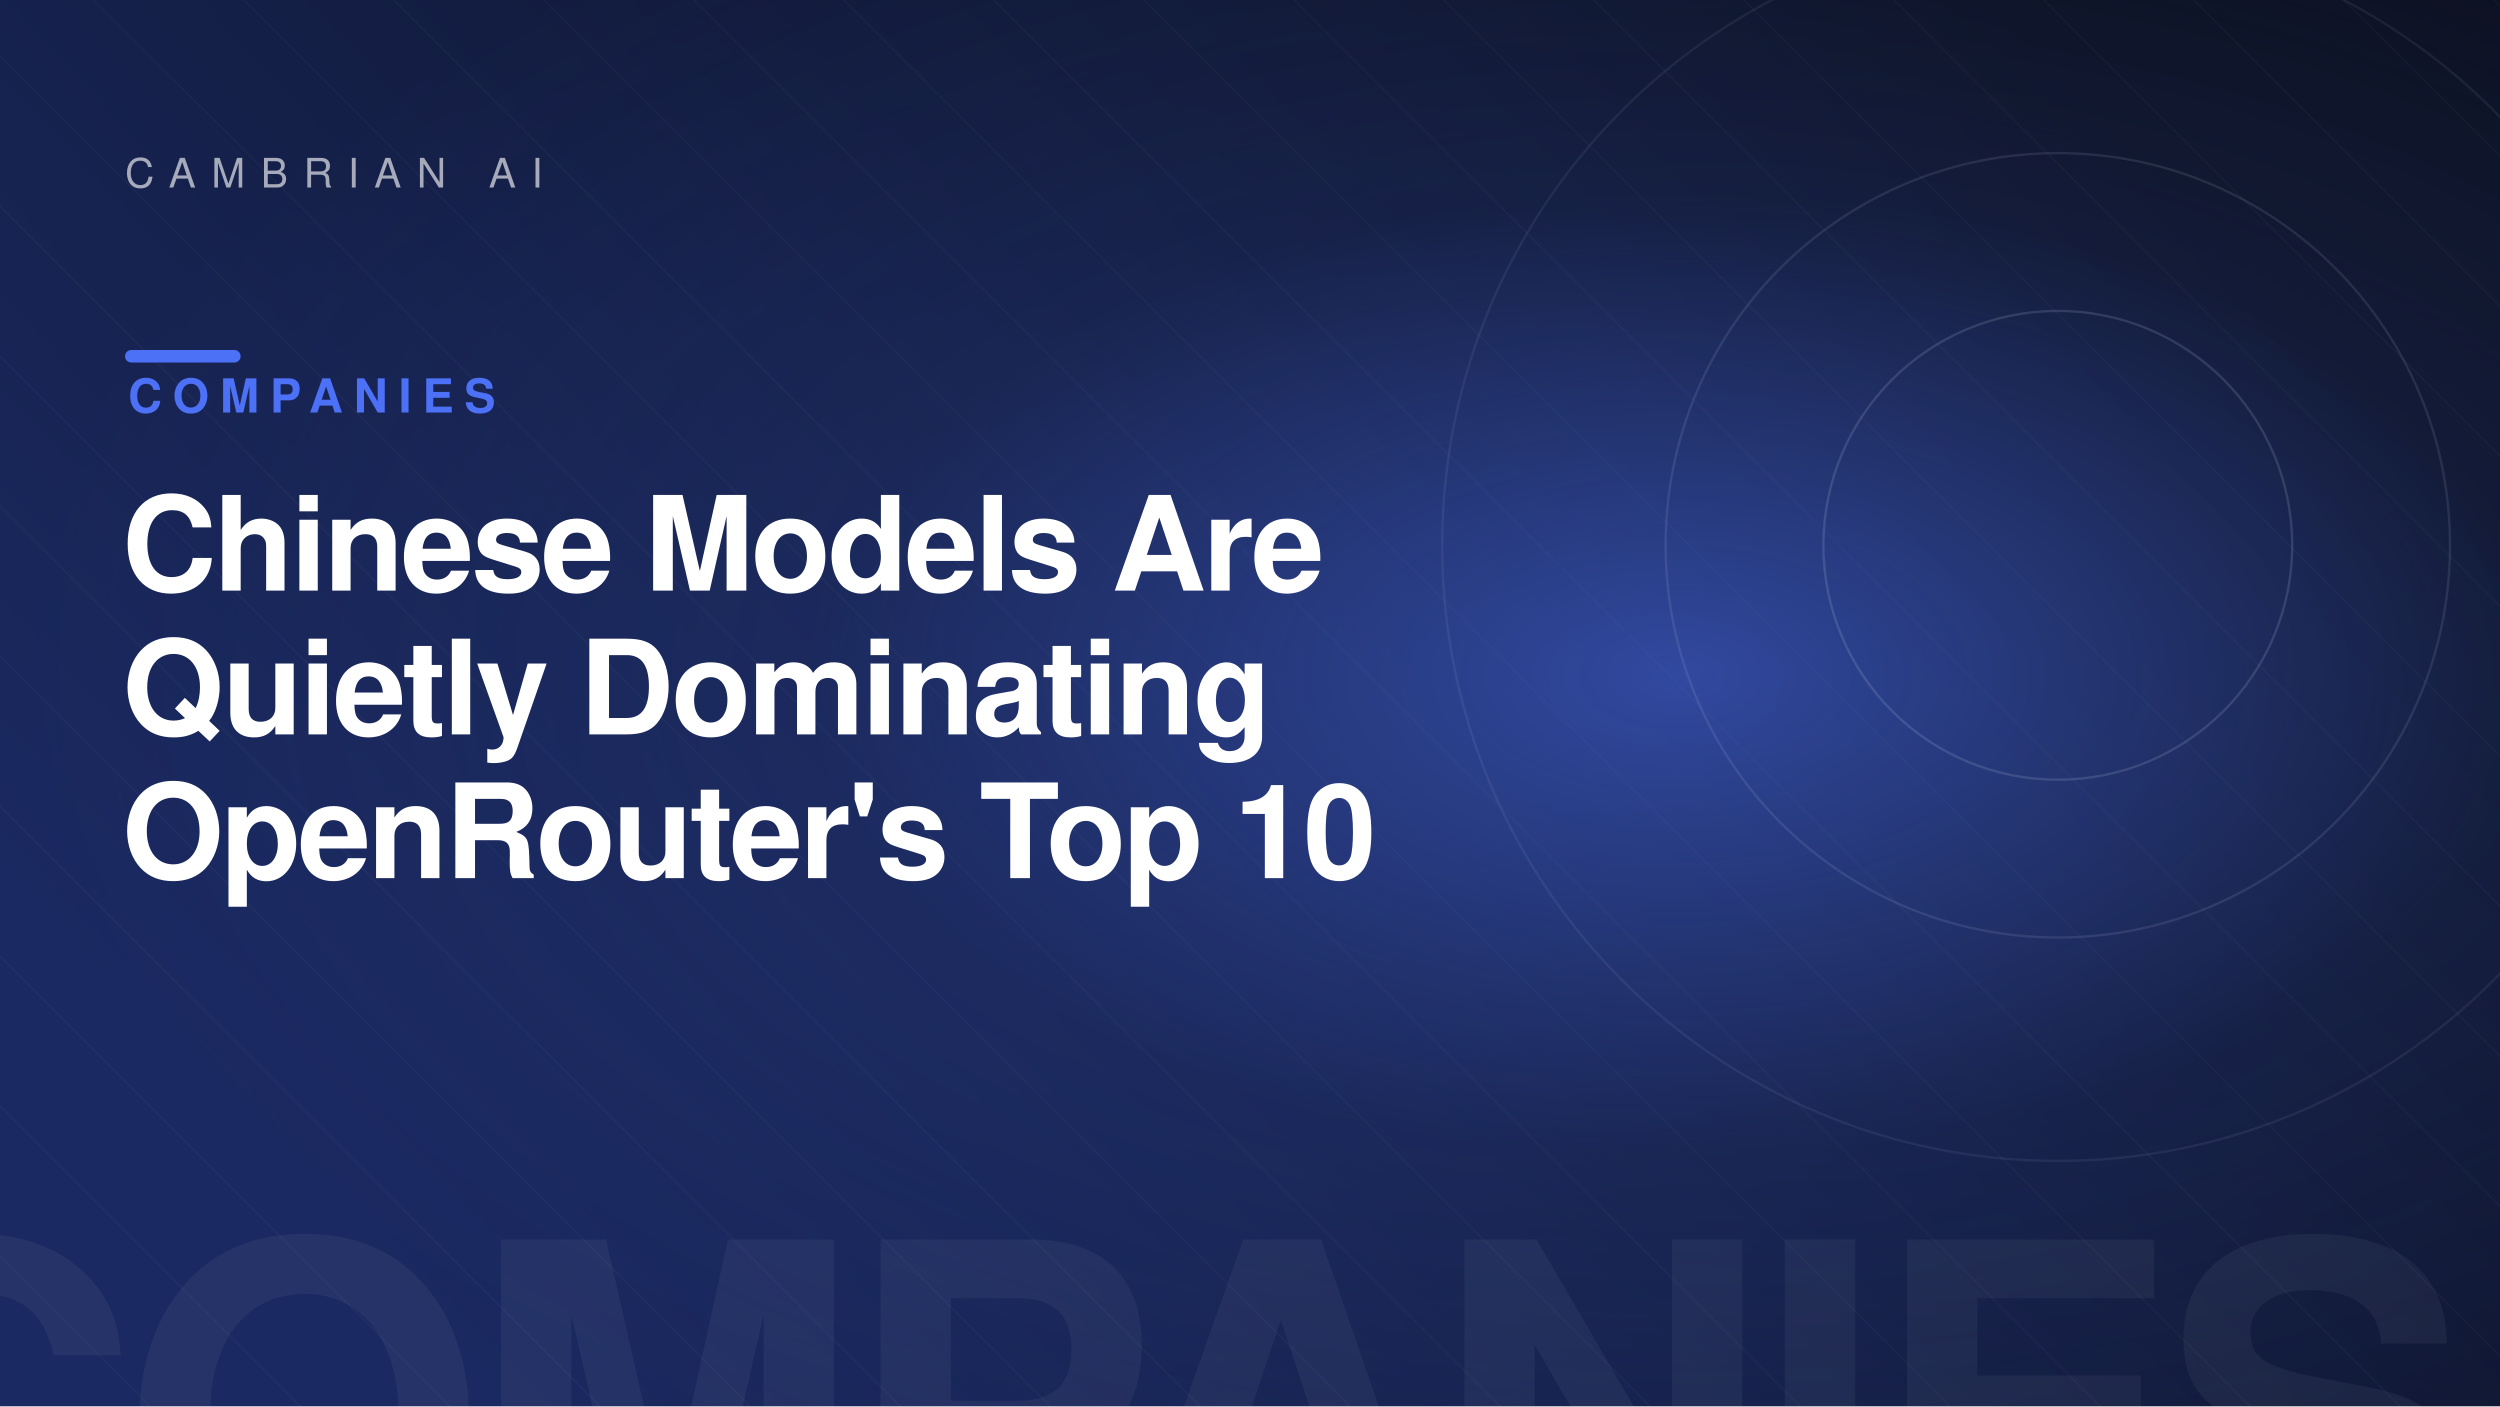
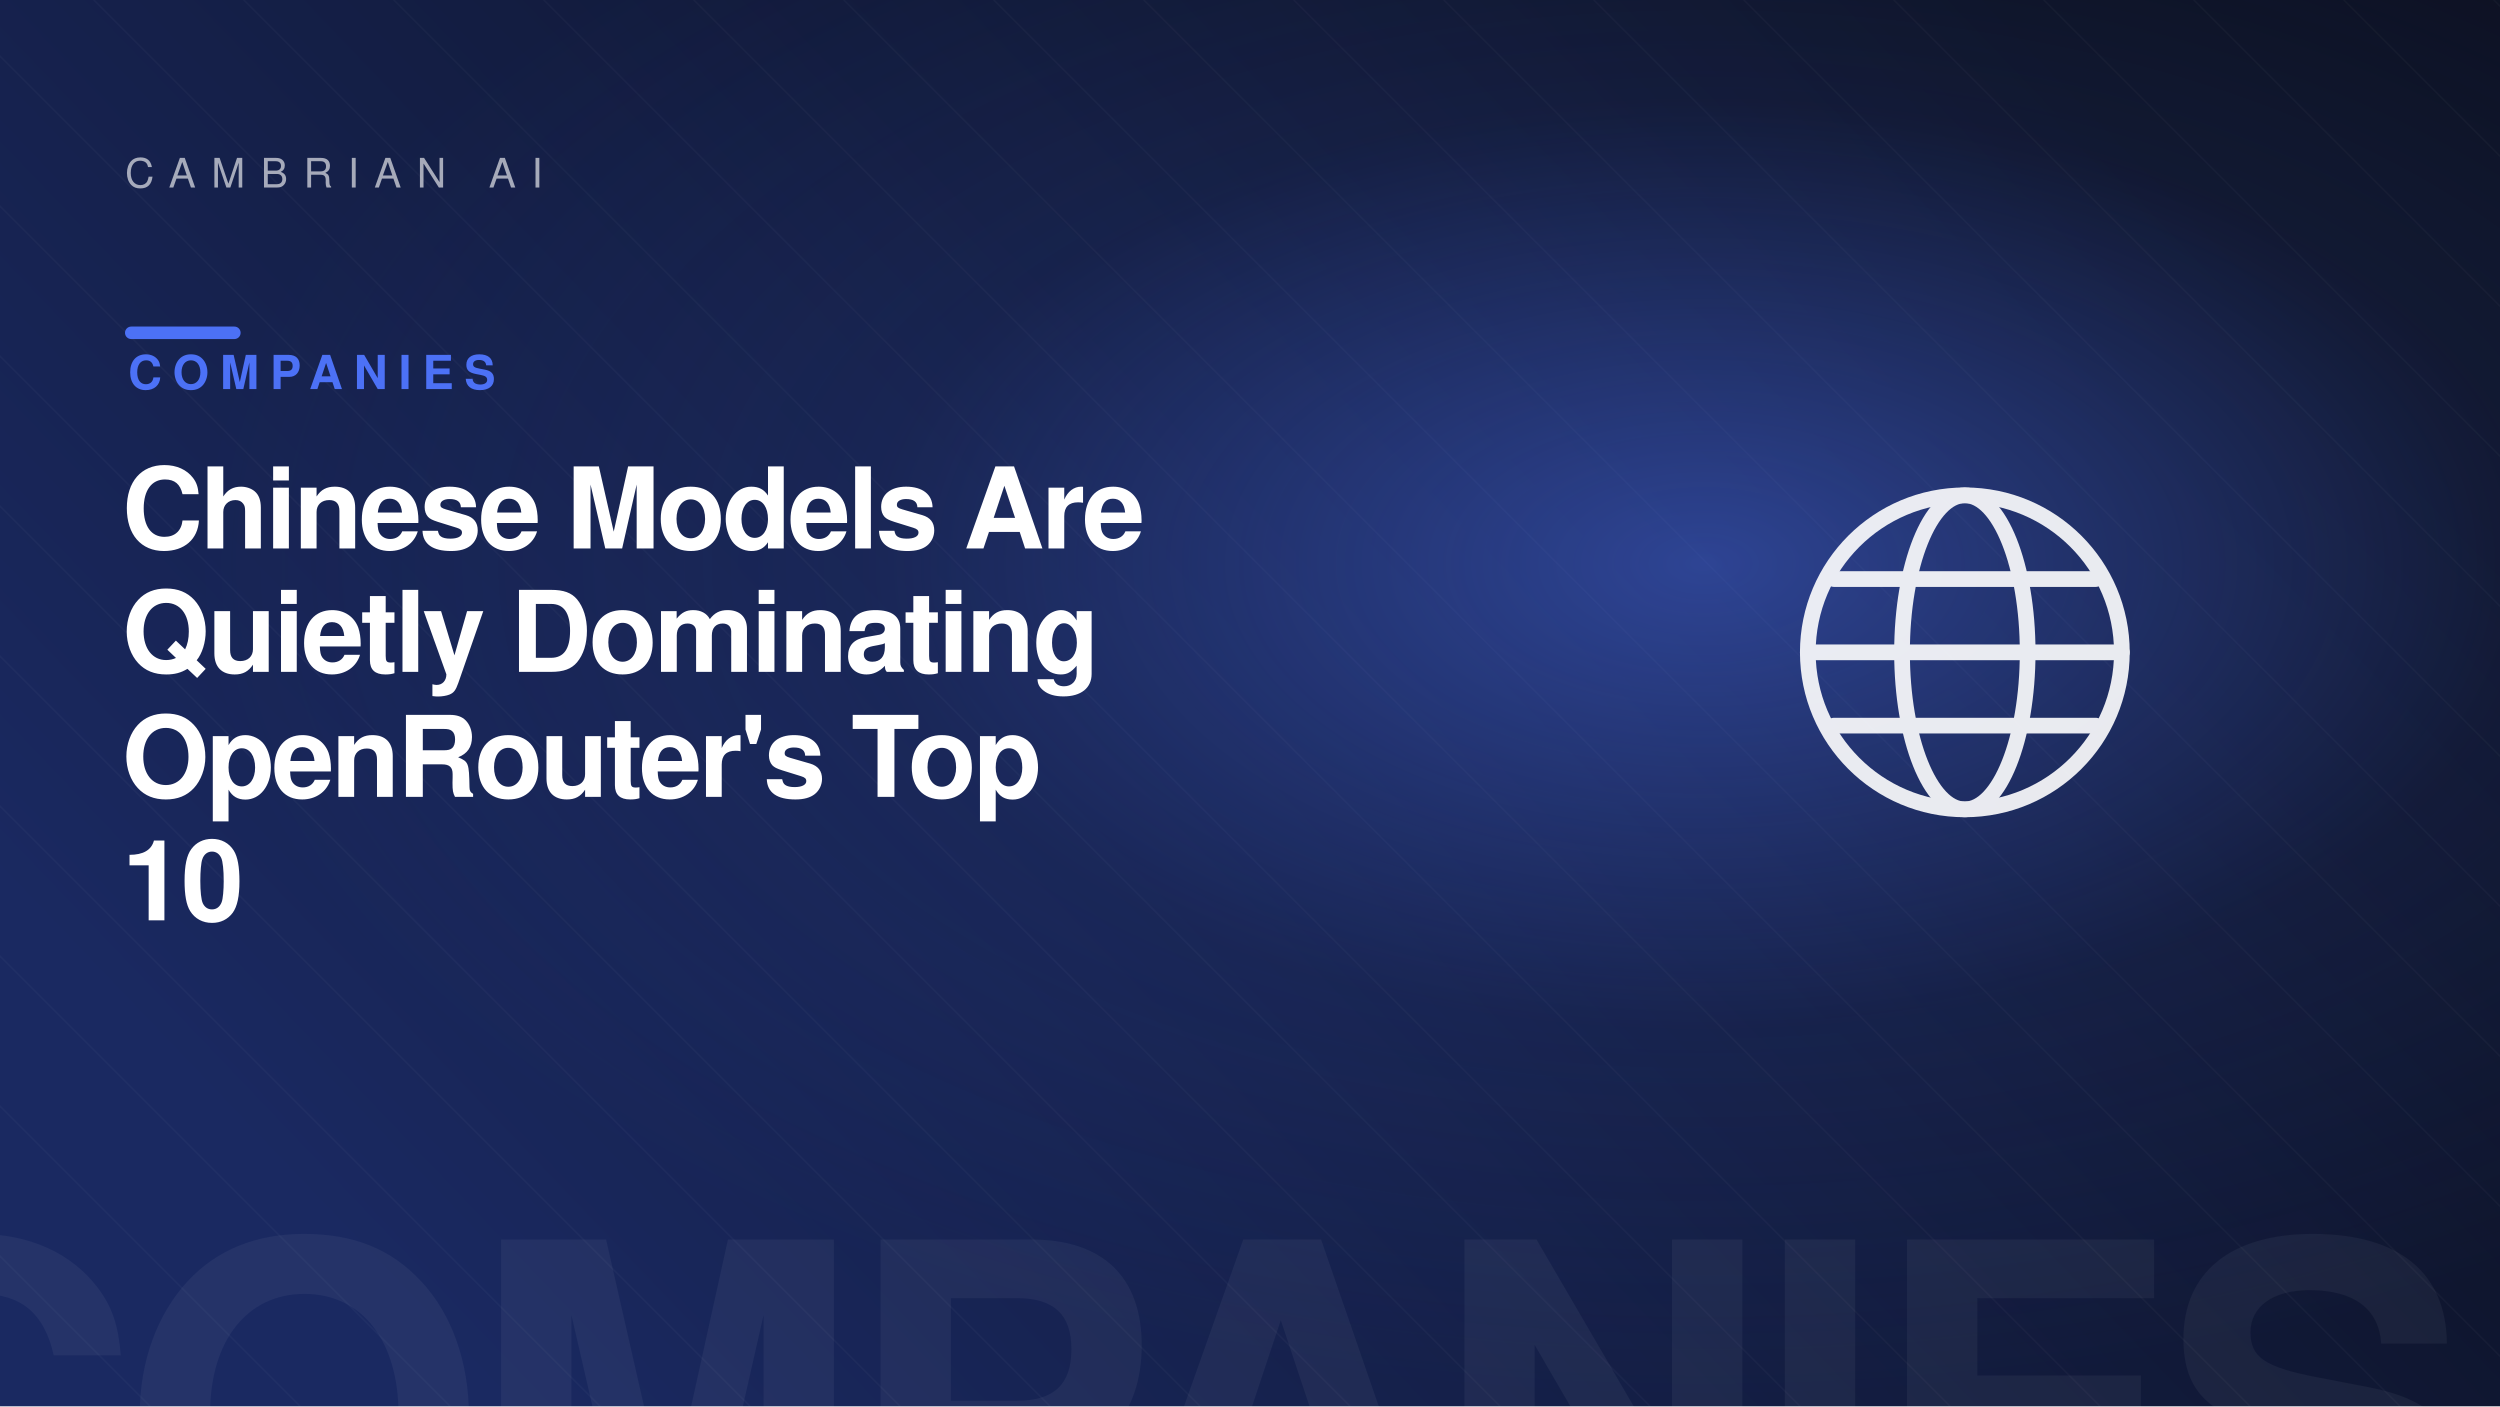
<svg xmlns="http://www.w3.org/2000/svg" width="1600" height="900" viewBox="0 0 1600 900" role="img" aria-label="Chinese Models Are Quietly Dominating OpenRouter's Top 10">
  <defs>
    <linearGradient id="bg" gradientTransform="rotate(152 0.5 0.5)">
      <stop offset="0" stop-color="hsl(227, 44%, 8%)" />
      <stop offset="1" stop-color="hsl(227, 58%, 24%)" />
    </linearGradient>
-     <radialGradient id="glow" cx="67%" cy="48%" r="66%">
-       <stop offset="0" stop-color="hsl(227, 90%, 63%)" stop-opacity="0.55" />
-       <stop offset="52%" stop-color="hsl(227, 90%, 63%)" stop-opacity="0.12" />
+     <radialGradient id="glow" cx="68%" cy="40%" r="60%">
+       <stop offset="0" stop-color="hsl(227, 90%, 63%)" stop-opacity="0.5" />
+       <stop offset="55%" stop-color="hsl(227, 90%, 63%)" stop-opacity="0.1" />
      <stop offset="100%" stop-color="hsl(227, 90%, 63%)" stop-opacity="0" />
    </radialGradient>
  </defs>
  <rect width="1600" height="900" fill="url(#bg)" />
  <g>
    <line x1="-900" y1="0" x2="0" y2="900" stroke="#ffffff" stroke-width="1" opacity="0.028" />
    <line x1="-804" y1="0" x2="96" y2="900" stroke="#ffffff" stroke-width="1" opacity="0.028" />
    <line x1="-708" y1="0" x2="192" y2="900" stroke="#ffffff" stroke-width="1" opacity="0.028" />
    <line x1="-612" y1="0" x2="288" y2="900" stroke="#ffffff" stroke-width="1" opacity="0.028" />
    <line x1="-516" y1="0" x2="384" y2="900" stroke="#ffffff" stroke-width="1" opacity="0.028" />
    <line x1="-420" y1="0" x2="480" y2="900" stroke="#ffffff" stroke-width="1" opacity="0.028" />
    <line x1="-324" y1="0" x2="576" y2="900" stroke="#ffffff" stroke-width="1" opacity="0.028" />
    <line x1="-228" y1="0" x2="672" y2="900" stroke="#ffffff" stroke-width="1" opacity="0.028" />
    <line x1="-132" y1="0" x2="768" y2="900" stroke="#ffffff" stroke-width="1" opacity="0.028" />
    <line x1="-36" y1="0" x2="864" y2="900" stroke="#ffffff" stroke-width="1" opacity="0.028" />
    <line x1="60" y1="0" x2="960" y2="900" stroke="#ffffff" stroke-width="1" opacity="0.028" />
    <line x1="156" y1="0" x2="1056" y2="900" stroke="#ffffff" stroke-width="1" opacity="0.028" />
    <line x1="252" y1="0" x2="1152" y2="900" stroke="#ffffff" stroke-width="1" opacity="0.028" />
    <line x1="348" y1="0" x2="1248" y2="900" stroke="#ffffff" stroke-width="1" opacity="0.028" />
    <line x1="444" y1="0" x2="1344" y2="900" stroke="#ffffff" stroke-width="1" opacity="0.028" />
    <line x1="540" y1="0" x2="1440" y2="900" stroke="#ffffff" stroke-width="1" opacity="0.028" />
    <line x1="636" y1="0" x2="1536" y2="900" stroke="#ffffff" stroke-width="1" opacity="0.028" />
    <line x1="732" y1="0" x2="1632" y2="900" stroke="#ffffff" stroke-width="1" opacity="0.028" />
    <line x1="828" y1="0" x2="1728" y2="900" stroke="#ffffff" stroke-width="1" opacity="0.028" />
    <line x1="924" y1="0" x2="1824" y2="900" stroke="#ffffff" stroke-width="1" opacity="0.028" />
    <line x1="1020" y1="0" x2="1920" y2="900" stroke="#ffffff" stroke-width="1" opacity="0.028" />
    <line x1="1116" y1="0" x2="2016" y2="900" stroke="#ffffff" stroke-width="1" opacity="0.028" />
    <line x1="1212" y1="0" x2="2112" y2="900" stroke="#ffffff" stroke-width="1" opacity="0.028" />
    <line x1="1308" y1="0" x2="2208" y2="900" stroke="#ffffff" stroke-width="1" opacity="0.028" />
    <line x1="1404" y1="0" x2="2304" y2="900" stroke="#ffffff" stroke-width="1" opacity="0.028" />
    <line x1="1500" y1="0" x2="2400" y2="900" stroke="#ffffff" stroke-width="1" opacity="0.028" />
    <line x1="1596" y1="0" x2="2496" y2="900" stroke="#ffffff" stroke-width="1" opacity="0.028" />
  </g>
  <text x="1584" y="1012" text-anchor="end" font-family="Helvetica, Arial, sans-serif" font-size="300" font-weight="800" letter-spacing="-10" fill="#ffffff" opacity="0.05">COMPANIES</text>
  <rect width="1600" height="900" fill="url(#glow)" />
-   <g>
-     <circle cx="1317" cy="349" r="150" fill="none" stroke="hsl(227, 55%, 86%)" stroke-width="1.5" opacity="0.16" />
-     <circle cx="1317" cy="349" r="251" fill="none" stroke="hsl(227, 55%, 86%)" stroke-width="1.5" opacity="0.12" />
-     <circle cx="1317" cy="349" r="394" fill="none" stroke="hsl(227, 55%, 86%)" stroke-width="1.5" opacity="0.08" />
+   <g transform="translate(1090 250) scale(3.35)" fill="none" stroke="#ffffff" stroke-width="3" stroke-linecap="round" stroke-linejoin="round" opacity="0.9">
+     <circle cx="50" cy="50" r="30" />
+     <ellipse cx="50" cy="50" rx="12" ry="30" />
+     <path d="M20 50H80M25 36H75M25 64H75" />
  </g>
  <text x="80" y="120" font-family="Helvetica, Arial, sans-serif" font-size="26" letter-spacing="10" fill="#ffffff" opacity="0.62">CAMBRIAN AI</text>
-   <rect x="80" y="224" width="74" height="8" rx="4" fill="hsl(227, 90%, 63%)" />
-   <text x="82" y="264" font-family="Helvetica, Arial, sans-serif" font-size="30" font-weight="700" letter-spacing="7" fill="hsl(227, 90%, 63%)">COMPANIES</text>
-   <text x="78" y="378" font-family="Helvetica, Arial, sans-serif" font-size="84" font-weight="700" letter-spacing="-2" fill="#ffffff">Chinese Models Are</text>
-   <text x="78" y="470" font-family="Helvetica, Arial, sans-serif" font-size="84" font-weight="700" letter-spacing="-2" fill="#ffffff">Quietly Dominating</text>
-   <text x="78" y="562" font-family="Helvetica, Arial, sans-serif" font-size="84" font-weight="700" letter-spacing="-2" fill="#ffffff">OpenRouter's Top 10</text>
+   <rect x="80" y="209" width="74" height="8" rx="4" fill="hsl(227, 90%, 63%)" />
+   <text x="82" y="249" font-family="Helvetica, Arial, sans-serif" font-size="30" font-weight="700" letter-spacing="7" fill="hsl(227, 90%, 63%)">COMPANIES</text>
+   <text x="78" y="351" font-family="Helvetica, Arial, sans-serif" font-size="72" font-weight="700" letter-spacing="-2" fill="#ffffff">Chinese Models Are</text>
+   <text x="78" y="430" font-family="Helvetica, Arial, sans-serif" font-size="72" font-weight="700" letter-spacing="-2" fill="#ffffff">Quietly Dominating</text>
+   <text x="78" y="510" font-family="Helvetica, Arial, sans-serif" font-size="72" font-weight="700" letter-spacing="-2" fill="#ffffff">OpenRouter's Top</text>
+   <text x="78" y="589" font-family="Helvetica, Arial, sans-serif" font-size="72" font-weight="700" letter-spacing="-2" fill="#ffffff">10</text>
</svg>
